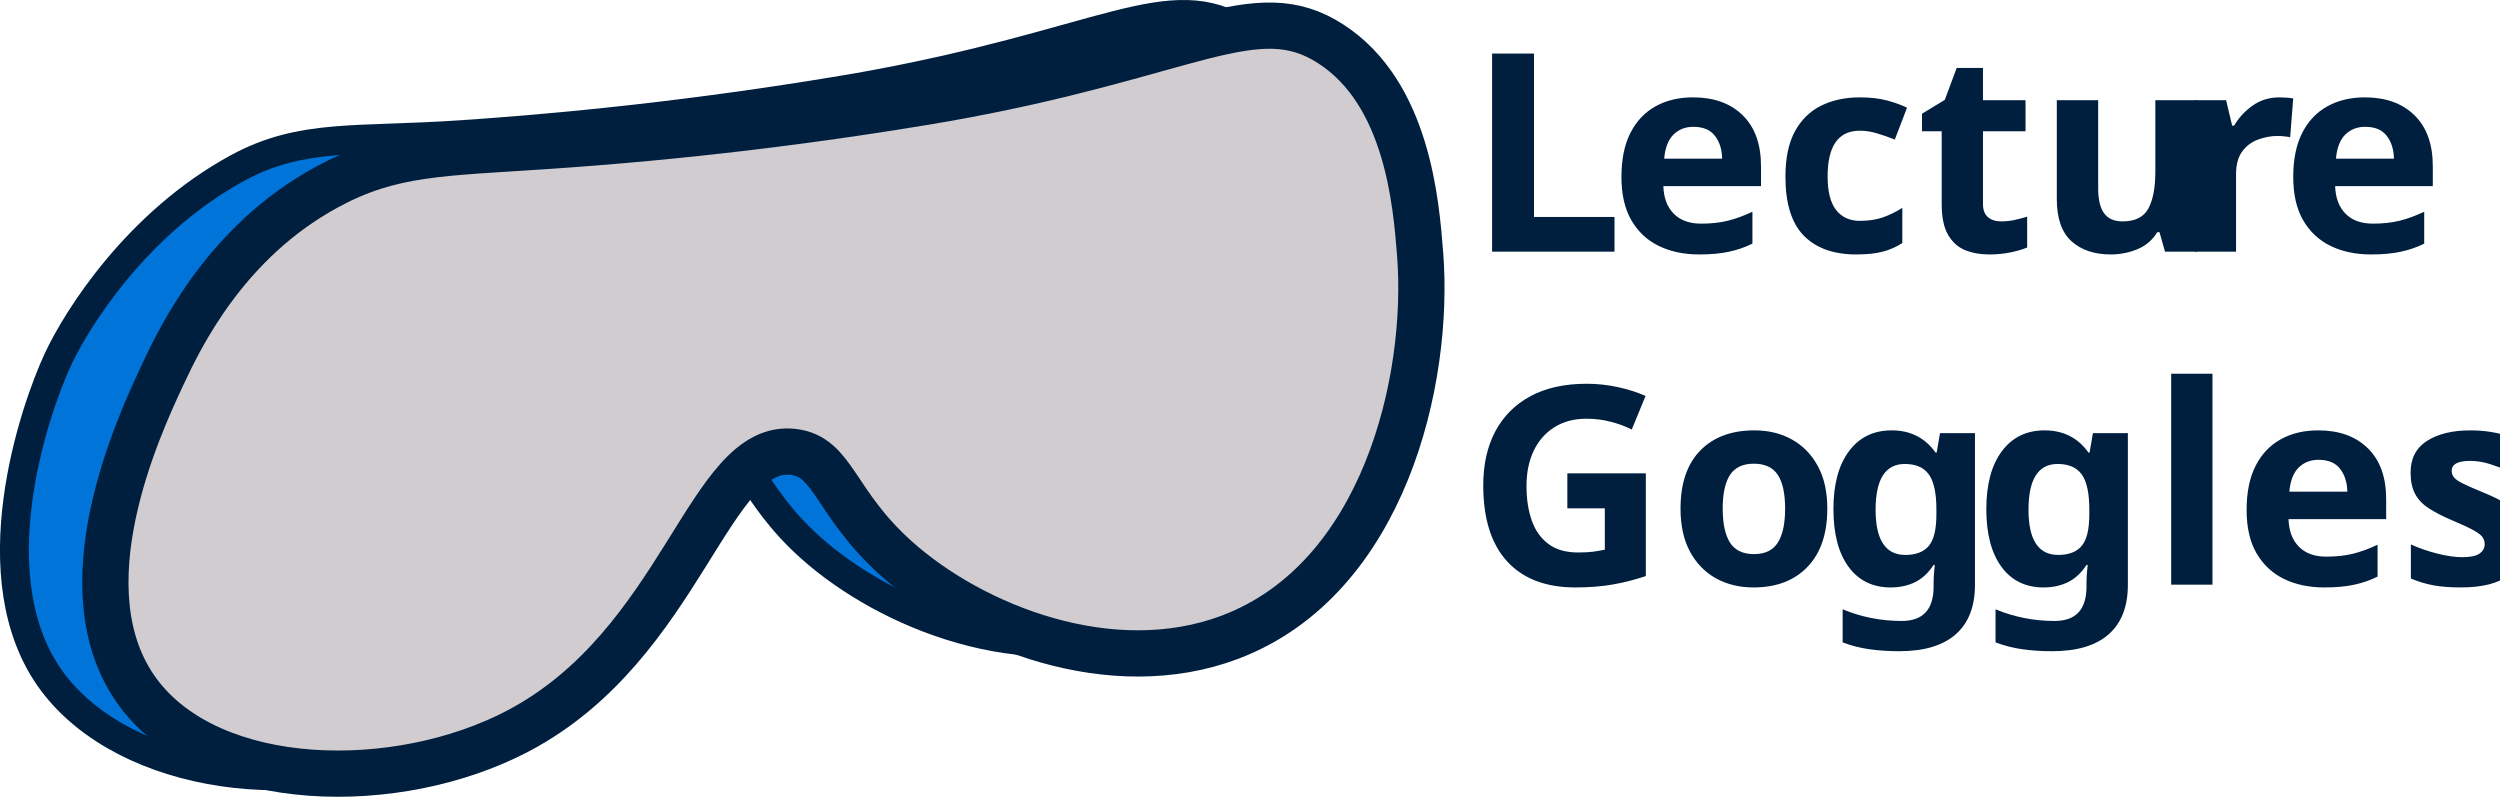
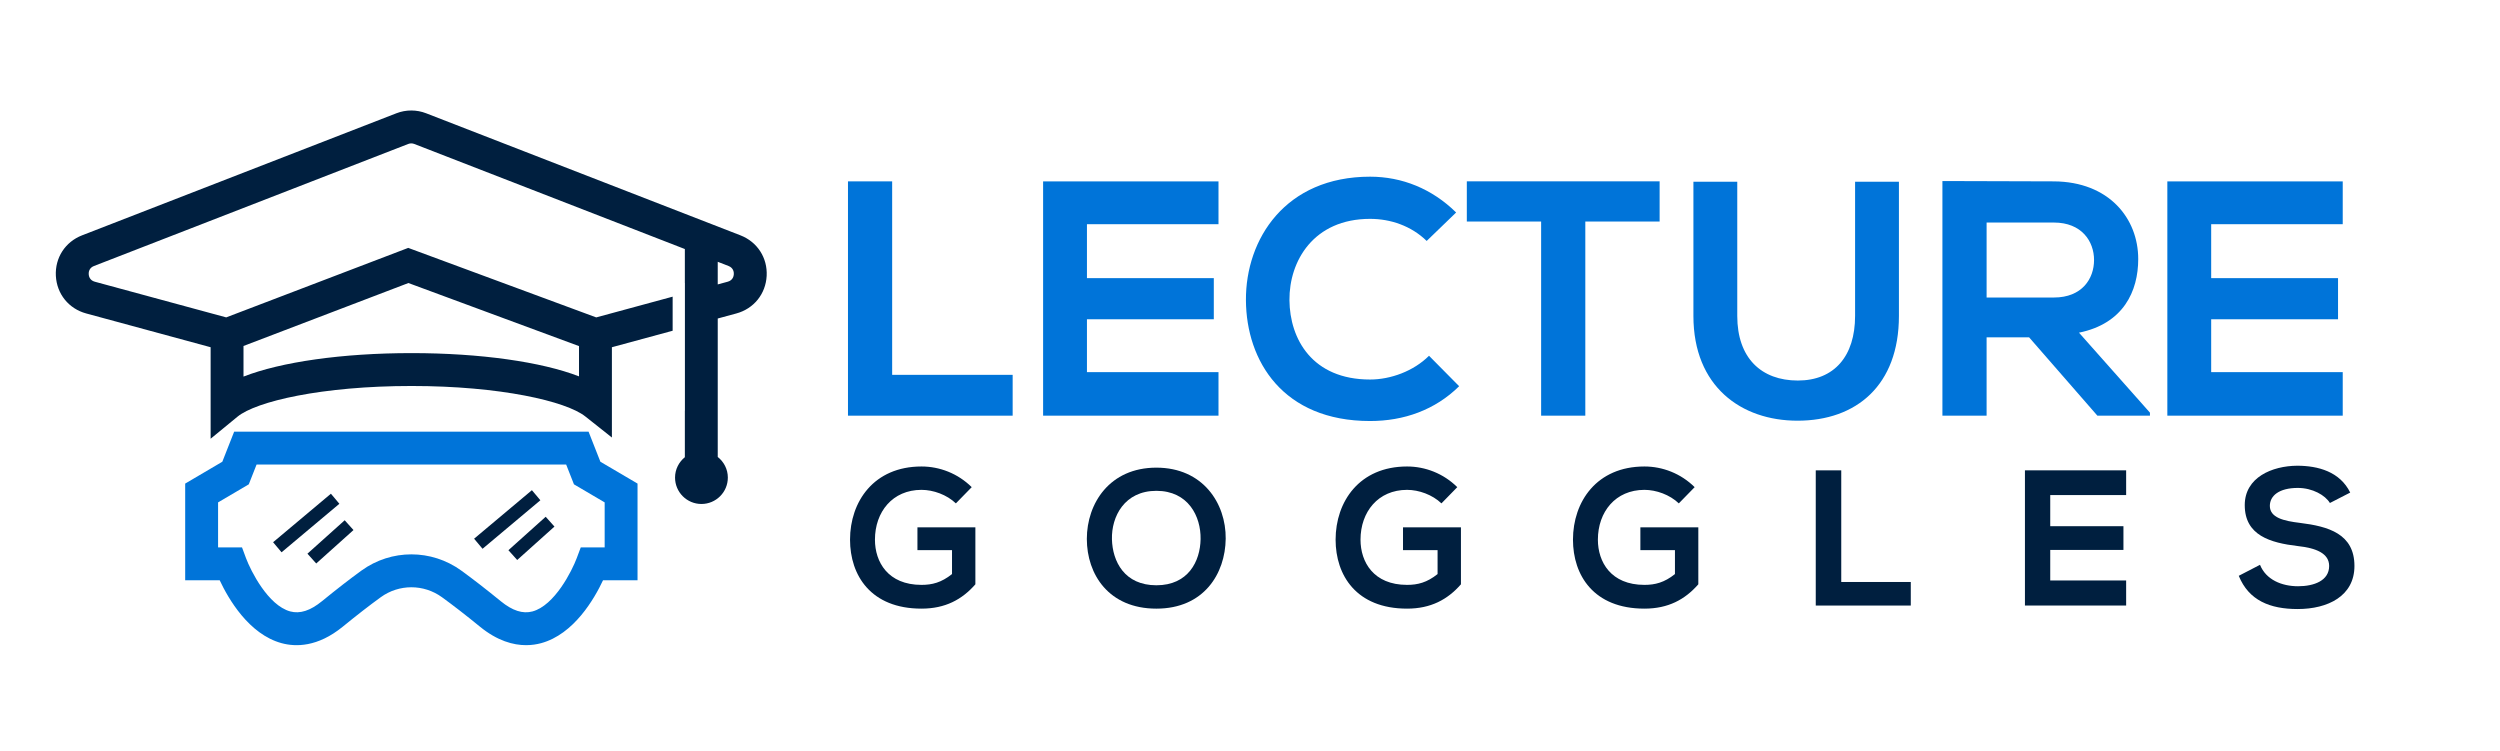
- <svg xmlns="http://www.w3.org/2000/svg" id="goggles" viewBox="0 0 432.45 137.83">
-   <defs>
-     <style>.cls-1{fill:#0074d9;stroke-width:5px;}.cls-1,.cls-2{stroke:#001f3f;}.cls-1,.cls-2,.cls-3,.cls-4{stroke-miterlimit:10;}.cls-2{fill:#d0ccd0;stroke-width:8px;}.cls-3,.cls-4{fill:none;stroke:#000;}.cls-4{stroke-width:14px;}.cls-5{font-size:48px;fill:#001f3f;font-family:IBMPlexSans-SemiBold, IBM Plex Sans SemiBold, IBM Plex Sans, sans;font-weight:600;}.cls-6{letter-spacing:-0.01em;}.cls-7{letter-spacing:0em;}.cls-8{letter-spacing:0em;}.cls-9{letter-spacing:0.01em;}</style>
-   </defs>
-   <path class="cls-1" d="M159.85,102.66c-14.7-1.83-19.84,36.8-48.35,51.84-20.84,11-52.3,6.89-65-10.15-13.21-17.75-3.08-47.13,1-55.85,3.21-6.87,13.6-23.54,31-33,11.14-6.06,20.41-4.53,38.84-5.79A676.73,676.73,0,0,0,186,41.52c42.55-7.54,53.7-17.9,66.78-9.44C266,40.65,267.5,59.62,268.2,68.38c1.72,21.89-6.25,56.23-32.86,66.31-20.52,7.78-44.54-1.77-57.73-13.58C166.9,111.51,166.81,103.52,159.85,102.66Z" transform="translate(-37.44 -26.42)" />
-   <path class="cls-2" d="M174.73,104.6c-14.71-1.83-19.13,33.2-47.64,48.24-20.85,11-53,10.49-65.71-6.55-13.21-17.75.07-46.21,4.14-54.93C68.73,84.49,76.58,68.23,94,58.77c11.13-6.06,19.8-5.86,38.24-7.12a676.41,676.41,0,0,0,68.63-8.19c42.56-7.54,53.7-17.9,66.78-9.44,13.25,8.57,14.75,27.54,15.44,36.3,1.73,21.89-6.25,56.23-32.85,66.31-20.53,7.78-44.55-1.77-57.73-13.58C181.78,113.45,181.69,105.46,174.73,104.6Z" transform="translate(-37.44 -26.42)" />
-   <path class="cls-3" d="M337.5,185.5" transform="translate(-37.44 -26.42)" />
-   <path class="cls-4" d="M361,184" transform="translate(-37.44 -26.42)" />
-   <text class="cls-5" transform="translate(253.79 43.53)">
-     <tspan class="cls-6">L<tspan class="cls-7" x="24.53" y="0">ectu</tspan>
-       <tspan class="cls-8" x="122.11" y="0">r</tspan>
-       <tspan class="cls-7" x="140.74" y="0">e</tspan>
-     </tspan>
-     <tspan x="0" y="57.6">Go</tspan>
-     <tspan class="cls-9" x="61.2" y="57.6">g</tspan>
-     <tspan x="87.65" y="57.6">gles</tspan>
-   </text>
+ <svg xmlns="http://www.w3.org/2000/svg" version="1.1" id="Layer_1" x="0px" y="0px" viewBox="0 0 380.108 114.162" enable-background="new 0 0 380.108 114.162" xml:space="preserve">
+   <g>
+     <g>
+       <path fill="none" d="M86.079,70.629h-47.07l-1.185,3.011l-4.669,2.746v6.842h3.639l0.604,1.63c0.729,1.943,3.36,7.196,6.732,8.107    c1.475,0.397,3.05-0.11,4.819-1.555c2.215-1.808,4.235-3.375,6.007-4.658c2.269-1.644,4.928-2.465,7.587-2.465    c2.658,0,5.317,0.822,7.587,2.465c1.771,1.284,3.792,2.851,6.008,4.659c1.769,1.443,3.344,1.952,4.818,1.555    c3.372-0.911,6.004-6.164,6.733-8.111l0.608-1.623l3.634-0.004v-6.841l-4.67-2.747L86.079,70.629z M42.806,83.971l-1.285-1.532    l8.789-7.377l1.285,1.532L42.806,83.971z M48.074,85.674l-1.336-1.489l5.667-5.081l1.336,1.489L48.074,85.674z M73.364,83.441    l-1.285-1.532l8.79-7.377l1.285,1.532L73.364,83.441z M78.631,85.145l-1.336-1.489l5.667-5.081l1.336,1.489L78.631,85.145z" />
+       <path fill="none" d="M110.771,40.443l-1.645-0.639v3.44l1.519-0.412c0.794-0.216,0.913-0.875,0.928-1.149    C111.587,41.409,111.537,40.741,110.771,40.443z" />
+       <path fill="none" d="M37.024,57.258c5.693-2.225,15.009-3.571,25.553-3.571c10.464,0,19.754,1.334,25.458,3.537v-4.601    l-25.939-9.592l-25.071,9.572V57.258z" />
+       <path fill="#001F3F" d="M112.581,35.782L64.796,17.225c-1.462-0.568-3.071-0.568-4.533,0L12.477,35.782    c-2.565,0.997-4.129,3.416-3.984,6.164c0.145,2.749,1.955,4.99,4.61,5.711l18.921,5.137v13.914l4.086-3.355    c2.824-2.319,12.822-4.666,26.467-4.666c13.505,0,23.506,2.326,26.405,4.623l4.053,3.211V52.794l9.236-2.507v-5.181L90.652,48.26    L62.068,37.69L34.393,48.257l-19.979-5.424c-0.794-0.216-0.913-0.875-0.928-1.149c-0.015-0.273,0.035-0.942,0.802-1.24    l47.787-18.558c0.146-0.057,0.3-0.085,0.454-0.085s0.309,0.028,0.456,0.086l41.142,15.977v5.163h0.009v19.418h-0.009v7.069    c-0.903,0.736-1.491,1.843-1.491,3.098c0,2.217,1.797,4.014,4.013,4.014c2.217,0,4.014-1.797,4.014-4.014    c0-1.276-0.607-2.4-1.536-3.135v-21.05l2.829-0.768c2.656-0.721,4.466-2.963,4.61-5.711    C116.71,39.198,115.147,36.779,112.581,35.782z M62.095,43.031l25.939,9.592v4.601c-5.704-2.203-14.994-3.537-25.458-3.537    c-10.544,0-19.859,1.347-25.553,3.571v-4.655L62.095,43.031z M111.573,41.683c-0.015,0.274-0.134,0.934-0.928,1.149l-1.519,0.412    v-3.44l1.645,0.639C111.537,40.741,111.587,41.409,111.573,41.683z" />
+       <path fill="#0074D9" d="M89.486,65.629H35.603l-1.8,4.575l-5.647,3.322v14.701h5.248c1.314,2.809,4.425,8.205,9.408,9.561    c2.132,0.582,5.475,0.617,9.3-2.503c2.141-1.748,4.086-3.256,5.779-4.483c2.783-2.016,6.523-2.016,9.307,0    c1.693,1.228,3.639,2.736,5.78,4.483c2.649,2.162,5.068,2.808,7.014,2.808c0.861,0,1.631-0.127,2.285-0.305    c4.983-1.355,8.094-6.752,9.408-9.561h5.248V73.526l-5.648-3.322L89.486,65.629z M91.933,83.227l-3.634,0.004l-0.608,1.623    c-0.729,1.947-3.361,7.2-6.733,8.111c-1.475,0.397-3.05-0.111-4.818-1.555c-2.216-1.808-4.236-3.375-6.008-4.659    c-2.27-1.643-4.929-2.465-7.587-2.465c-2.659,0-5.318,0.822-7.587,2.465c-1.771,1.283-3.792,2.851-6.007,4.658    c-1.77,1.444-3.345,1.952-4.819,1.555c-3.372-0.911-6.004-6.164-6.732-8.107l-0.604-1.63h-3.639v-6.842l4.669-2.746l1.185-3.011    h47.07l1.184,3.011l4.67,2.747V83.227z" />
+       <rect x="40.821" y="78.516" transform="matrix(0.766 -0.6429 0.6429 0.766 -40.2239 48.542)" fill="#001F3F" width="11.475" height="2" />
+       <rect x="46.434" y="81.389" transform="matrix(0.7444 -0.6678 0.6678 0.7444 -42.1738 54.6071)" fill="#001F3F" width="7.611" height="2.001" />
+       <rect x="71.378" y="77.987" transform="matrix(0.766 -0.6429 0.6429 0.766 -32.7307 68.0576)" fill="#001F3F" width="11.475" height="2" />
+       <rect x="76.991" y="80.86" transform="matrix(0.7444 -0.6678 0.6678 0.7444 -34.0094 74.8767)" fill="#001F3F" width="7.611" height="2.001" />
+     </g>
+     <g>
+       <g>
+         <path fill="#0074D9" d="M135.647,27.576v29.416h18.32v6.208h-25.038V27.576H135.647z" />
+         <path fill="#0074D9" d="M185.264,63.201h-26.667c0-11.857,0-23.767,0-35.625h26.667v6.515h-20.001v8.193h19.288v6.26h-19.288     v8.04h20.001V63.201z" />
+         <path fill="#0074D9" d="M221.853,58.722c-3.664,3.613-8.397,5.292-13.537,5.292c-13.232,0-18.83-9.11-18.881-18.372     c-0.051-9.313,6.006-18.779,18.881-18.779c4.835,0,9.415,1.832,13.079,5.445l-4.478,4.326c-2.342-2.29-5.497-3.358-8.601-3.358     c-8.6,0-12.316,6.412-12.264,12.367c0.051,5.904,3.461,12.061,12.264,12.061c3.105,0,6.616-1.272,8.957-3.613L221.853,58.722z" />
+         <path fill="#0074D9" d="M234.318,33.683H223.02v-6.108c10.28,0,18.983,0,29.314,0v6.108h-11.298v29.517h-6.718V33.683z" />
+         <path fill="#0074D9" d="M288.719,27.627v20.408c0,10.534-6.464,15.929-15.42,15.929c-8.55,0-15.827-5.191-15.827-15.929V27.627     h6.667v20.408c0,6.412,3.664,9.822,9.211,9.822c5.548,0,8.703-3.715,8.703-9.822V27.627H288.719z" />
+         <path fill="#0074D9" d="M326.885,63.201h-7.99l-10.382-11.909h-6.464v11.909h-6.718V27.525c5.649,0,11.298,0.051,16.947,0.051     c8.398,0.051,12.825,5.649,12.825,11.807c0,4.886-2.24,9.822-9.007,11.197l10.789,12.163V63.201z M302.05,33.836v11.399h10.229     c4.275,0,6.107-2.849,6.107-5.699s-1.883-5.7-6.107-5.7H302.05z" />
+         <path fill="#0074D9" d="M356.196,63.201h-26.667c0-11.857,0-23.767,0-35.625h26.667v6.515h-20.001v8.193h19.288v6.26h-19.288     v8.04h20.001V63.201z" />
+       </g>
+       <g>
+         <path fill="#001F3F" d="M145.335,76.535c-1.381-1.322-3.436-2.056-5.228-2.056c-4.405,0-7.077,3.348-7.077,7.577     c0,3.377,1.968,6.871,7.077,6.871c1.616,0,3.025-0.352,4.64-1.644v-3.642h-5.257v-3.465h8.81v8.663     c-2.026,2.319-4.581,3.7-8.193,3.7c-7.723,0-10.865-5.08-10.865-10.483c0-5.786,3.612-11.13,10.865-11.13     c2.761,0,5.521,1.057,7.636,3.142L145.335,76.535z" />
+         <path fill="#001F3F" d="M186.359,81.909c-0.059,5.315-3.318,10.631-10.542,10.631c-7.224,0-10.571-5.197-10.571-10.601     c0-5.403,3.465-10.836,10.571-10.836C182.895,71.103,186.418,76.535,186.359,81.909z M169.063,81.997     c0.088,3.377,1.908,6.99,6.754,6.99s6.667-3.642,6.725-7.018c0.059-3.466-1.879-7.342-6.725-7.342S168.975,78.533,169.063,81.997     z" />
+         <path fill="#001F3F" d="M219.162,76.535c-1.381-1.322-3.436-2.056-5.228-2.056c-4.405,0-7.077,3.348-7.077,7.577     c0,3.377,1.968,6.871,7.077,6.871c1.616,0,3.025-0.352,4.64-1.644v-3.642h-5.257v-3.465h8.81v8.663     c-2.026,2.319-4.581,3.7-8.193,3.7c-7.723,0-10.865-5.08-10.865-10.483c0-5.786,3.612-11.13,10.865-11.13     c2.761,0,5.521,1.057,7.636,3.142L219.162,76.535z" />
+         <path fill="#001F3F" d="M255.253,76.535c-1.381-1.322-3.436-2.056-5.228-2.056c-4.405,0-7.077,3.348-7.077,7.577     c0,3.377,1.968,6.871,7.077,6.871c1.616,0,3.025-0.352,4.64-1.644v-3.642h-5.257v-3.465h8.81v8.663     c-2.026,2.319-4.581,3.7-8.193,3.7c-7.723,0-10.865-5.08-10.865-10.483c0-5.786,3.612-11.13,10.865-11.13     c2.761,0,5.521,1.057,7.636,3.142L255.253,76.535z" />
+         <path fill="#001F3F" d="M279.95,71.514v16.973h10.572v3.583h-14.449V71.514H279.95z" />
+         <path fill="#001F3F" d="M323.266,92.07h-15.388c0-6.842,0-13.714,0-20.556h15.388v3.759h-11.541v4.728h11.13v3.612h-11.13v4.64     h11.541V92.07z" />
+         <path fill="#001F3F" d="M354.247,76.477c-0.704-1.175-2.643-2.291-4.874-2.291c-2.878,0-4.258,1.204-4.258,2.731     c0,1.792,2.114,2.291,4.581,2.585c4.287,0.528,8.281,1.645,8.281,6.549c0,4.581-4.052,6.549-8.633,6.549     c-4.199,0-7.43-1.293-8.956-5.052l3.23-1.673c0.91,2.261,3.289,3.26,5.785,3.26c2.438,0,4.729-0.852,4.729-3.083     c0-1.939-2.027-2.731-4.757-3.025c-4.2-0.499-8.076-1.616-8.076-6.226c0-4.229,4.17-5.961,7.958-5.991     c3.201,0,6.519,0.91,8.076,4.082L354.247,76.477z" />
+       </g>
+     </g>
+   </g>
</svg>
